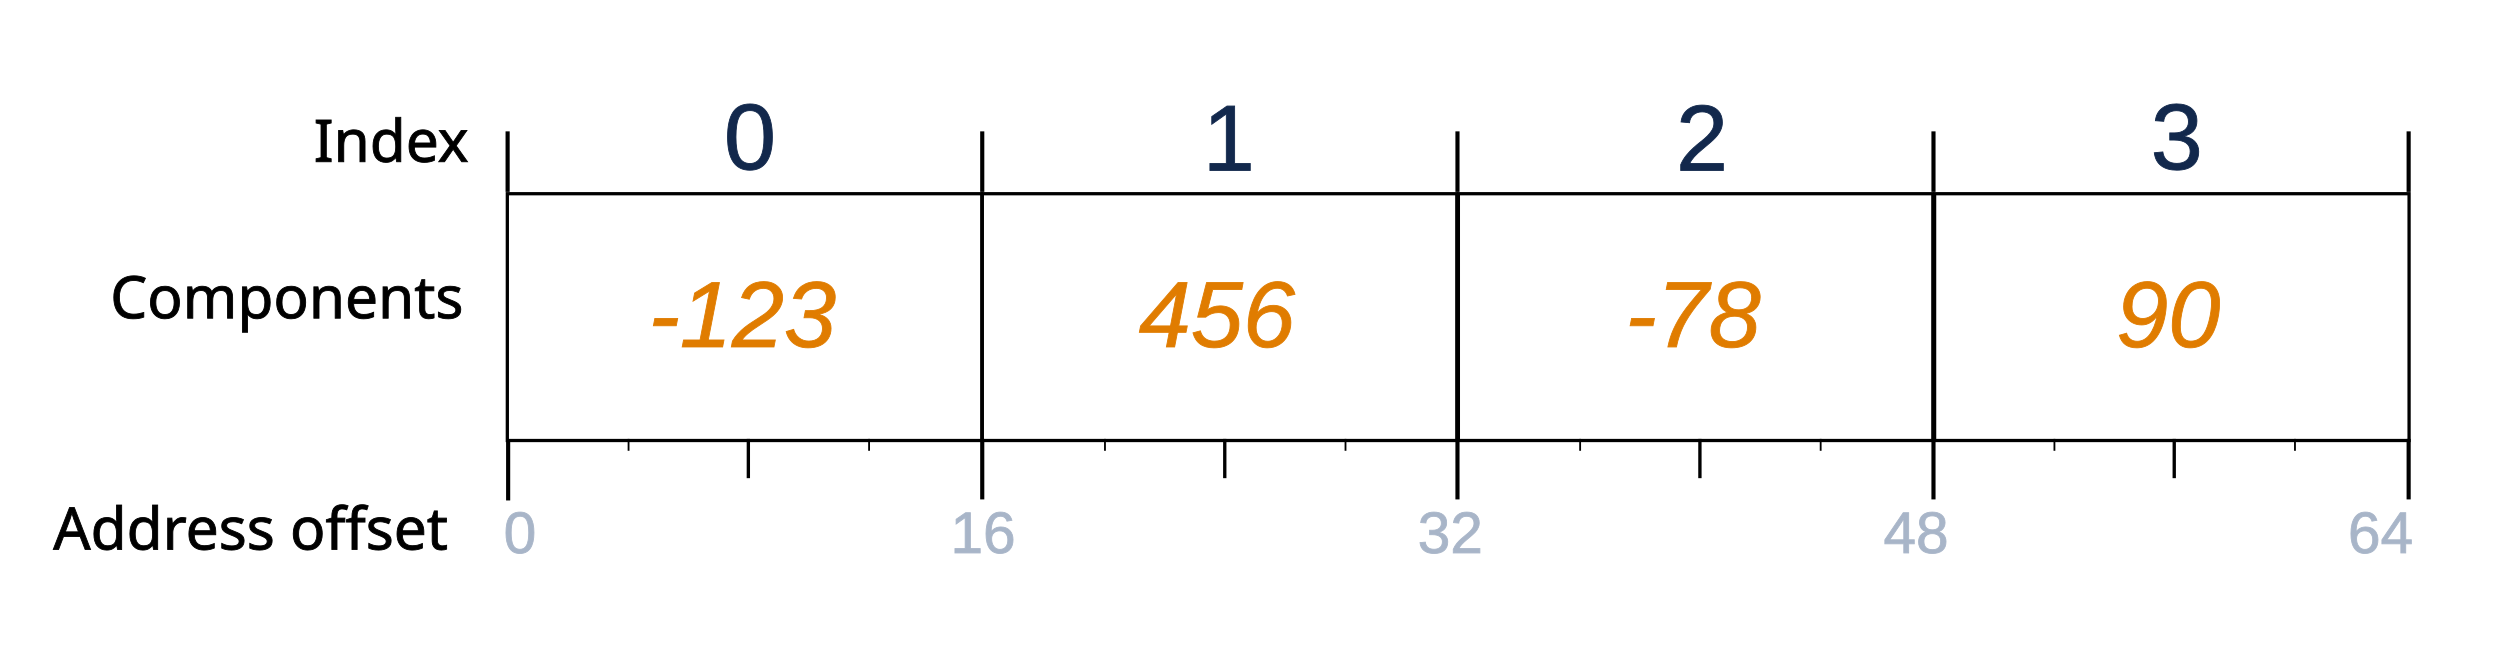
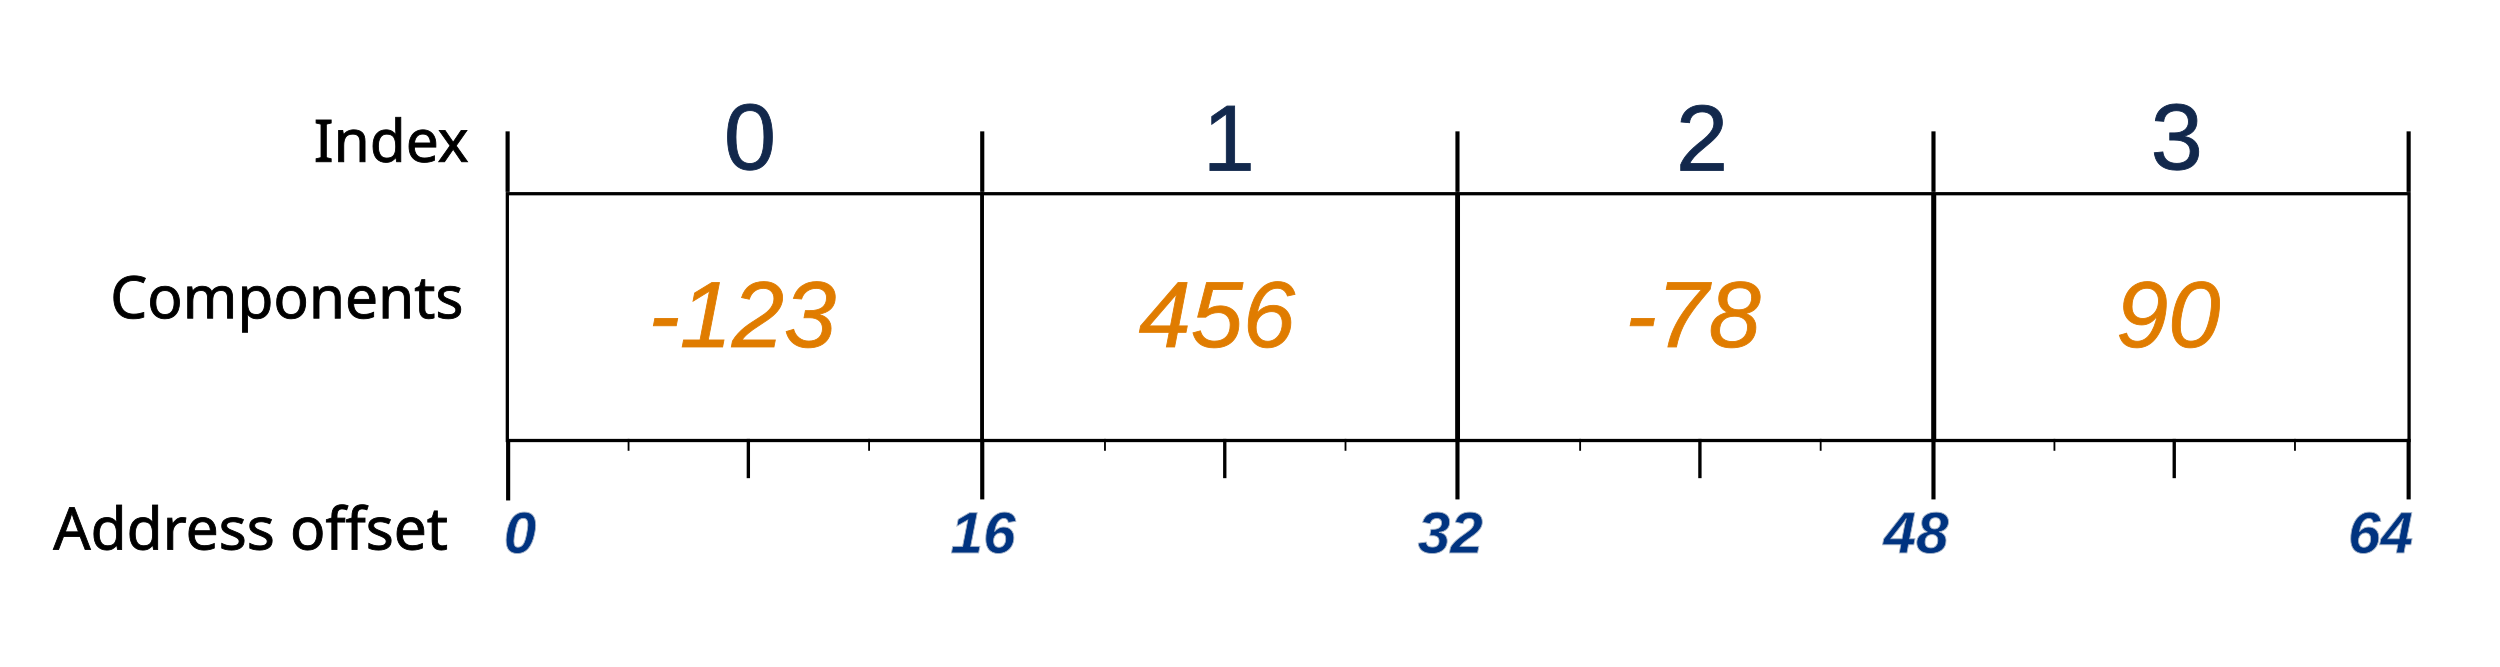
<svg xmlns="http://www.w3.org/2000/svg" width="150.622mm" height="40.156mm" viewBox="0 0 150.622 40.156" version="1.1" id="svg1">
  <defs id="defs1">
    <rect x="17.225" y="55.025" width="207.661" height="50.719" id="rect18" />
    <rect x="14.833" y="83.256" width="138.281" height="44.499" id="rect17" />
    <rect x="11.962" y="25.838" width="90.912" height="44.977" id="rect7" />
    <rect x="15.79" y="9.091" width="47.37" height="22.489" id="rect4" />
    <rect x="368.112" y="73.758" width="61.578" height="24.36" id="rect16" />
    <rect x="253.077" y="71.051" width="76.464" height="29.097" id="rect15" />
    <rect x="148.192" y="66.991" width="79.171" height="39.924" id="rect14" />
    <rect x="200.296" y="12.18" width="38.571" height="29.097" id="rect13" />
    <rect x="529.838" y="182.703" width="20.3" height="16.24" id="rect12" />
    <rect x="453.373" y="169.169" width="26.39" height="33.157" id="rect11" />
    <rect x="308.564" y="195.559" width="25.714" height="23.684" id="rect10" />
    <rect x="224.657" y="189.469" width="29.097" height="16.917" id="rect9" />
    <rect x="126.538" y="180.673" width="54.811" height="60.224" id="rect8" />
    <rect x="31.804" y="83.57" width="208.755" height="132.629" id="rect5" />
    <rect x="200.296" y="12.18" width="38.571" height="29.097" id="rect13-4" />
    <rect x="200.296" y="12.18" width="38.571" height="29.097" id="rect13-9" />
    <rect x="200.296" y="12.18" width="38.571" height="29.097" id="rect13-2" />
    <rect x="148.192" y="66.991" width="79.171" height="39.924" id="rect14-5" />
    <rect x="148.192" y="66.991" width="79.171" height="39.924" id="rect14-1" />
    <rect x="148.192" y="66.991" width="79.171" height="39.924" id="rect14-8" />
  </defs>
  <g id="layer1" transform="translate(-4.808006,-3.91282)">
    <rect style="fill:none;stroke:#000000;stroke-width:0.197;stroke-dasharray:none" id="rect3" width="28.586" height="14.869" x="35.374" y="15.584" />
    <rect style="fill:none;stroke:#000000;stroke-width:0.197;stroke-dasharray:none" id="rect3-1" width="28.586" height="14.869" x="63.992" y="15.584" />
    <rect style="fill:none;stroke:#000000;stroke-width:0.197;stroke-dasharray:none" id="rect3-4" width="28.586" height="14.869" x="92.673" y="15.584" />
    <rect style="fill:none;stroke:#000000;stroke-width:0.197;stroke-dasharray:none" id="rect3-8" width="28.586" height="14.869" x="121.366" y="15.584" />
    <path style="fill:#000000;stroke:#000000;stroke-width:0.249" d="m 63.987,30.355 v 3.647" id="path1-41-0" />
    <path style="fill:#000000;stroke:#000000;stroke-width:0.11" d="m 71.381,30.355 v 0.717" id="path1-4-4-67" />
    <path style="fill:#000000;stroke:#000000;stroke-width:0.201" d="m 78.599,30.355 v 2.367" id="path1-7-4-7" />
    <path style="fill:#000000;stroke:#000000;stroke-width:0.11" d="m 85.873,30.355 v 0.717" id="path1-1-2-14" />
    <path style="fill:#000000;stroke:#000000;stroke-width:0.249" d="m 92.619,30.355 v 3.647" id="path1-1-7-2-7" />
    <path style="fill:#000000;stroke:#000000;stroke-width:0.249" d="m 35.423,30.418 v 3.647" id="path1-41-2-1" />
    <path style="fill:#000000;stroke:#000000;stroke-width:0.11" d="m 42.678,30.355 v 0.717" id="path1-4-4-6-9" />
    <path style="fill:#000000;stroke:#000000;stroke-width:0.201" d="m 49.895,30.355 v 2.367" id="path1-7-4-8-2" />
    <path style="fill:#000000;stroke:#000000;stroke-width:0.11" d="m 57.169,30.355 v 0.717" id="path1-1-2-3-8" />
    <path style="fill:#000000;stroke:#000000;stroke-width:0.249" d="m 121.298,30.355 v 3.647" id="path1-41-8-8" />
    <path style="fill:#000000;stroke:#000000;stroke-width:0.11" d="m 128.585,30.355 v 0.717" id="path1-4-4-8-6" />
    <path style="fill:#000000;stroke:#000000;stroke-width:0.201" d="m 135.803,30.355 v 2.367" id="path1-7-4-2-9" />
    <path style="fill:#000000;stroke:#000000;stroke-width:0.11" d="m 143.077,30.355 v 0.717" id="path1-1-2-1-7" />
    <path style="fill:#000000;stroke:#000000;stroke-width:0.249" d="m 149.926,30.355 v 3.647" id="path1-1-7-2-4-4" />
    <path style="fill:#000000;stroke:#000000;stroke-width:0.11" d="m 100.009,30.355 v 0.717" id="path1-4-4-2-4" />
    <path style="fill:#000000;stroke:#000000;stroke-width:0.201" d="m 107.226,30.355 v 2.367" id="path1-7-4-26-2" />
    <path style="fill:#000000;stroke:#000000;stroke-width:0.11" d="m 114.501,30.355 v 0.717" id="path1-1-2-7-7" />
-     <text xml:space="preserve" transform="matrix(0.2645833,0,0,0.2645833,-10.86488,-13.75298)" id="text8" style="font-style:normal;font-variant:normal;font-weight:normal;font-stretch:normal;font-size:13.333px;font-family:Arial;-inkscape-font-specification:Arial;text-align:end;white-space:pre;shape-inside:url(#rect8);display:inline;fill:#a8b5c8;stroke:#a8b5c8;stroke-width:0.197;stroke-dasharray:none">
-       <tspan x="173.934" y="192.682" id="tspan1">0</tspan>
+     <text xml:space="preserve" transform="matrix(0.2645833,0,0,0.2645833,-10.86488,-13.75298)" id="text8" style="font-style:italic;font-variant:normal;font-weight:bold;font-stretch:normal;font-size:13.333px;font-family:Arial;-inkscape-font-specification:'Arial, Bold Italic';text-align:end;white-space:pre;shape-inside:url(#rect8);display:inline;fill:#003380;stroke:#a8b5c8;stroke-width:0.197;stroke-dasharray:none;font-variant-ligatures:normal;font-variant-caps:normal;font-variant-numeric:normal;font-variant-east-asian:normal">
+       <tspan x="173.934" y="192.682" id="tspan17">0</tspan>
    </text>
-     <text xml:space="preserve" transform="matrix(0.2645833,0,0,0.2645833,-1.140905,-16.08049)" id="text9" style="font-style:normal;font-variant:normal;font-weight:normal;font-stretch:normal;font-size:13.333px;font-family:Arial;-inkscape-font-specification:Arial;text-align:end;white-space:pre;shape-inside:url(#rect9);display:inline;fill:#a8b5c8;stroke:#a8b5c8;stroke-width:0.197;stroke-dasharray:none">
-       <tspan x="238.923" y="201.479" id="tspan2">16</tspan>
+     <text xml:space="preserve" transform="matrix(0.2645833,0,0,0.2645833,-1.140905,-16.08049)" id="text9" style="font-style:italic;font-variant:normal;font-weight:bold;font-stretch:normal;font-size:13.333px;font-family:Arial;-inkscape-font-specification:'Arial, Bold Italic';text-align:end;white-space:pre;shape-inside:url(#rect9);display:inline;fill:#003380;stroke:#a8b5c8;stroke-width:0.197;stroke-dasharray:none;font-variant-ligatures:normal;font-variant-caps:normal;font-variant-numeric:normal;font-variant-east-asian:normal">
+       <tspan x="238.923" y="201.479" id="tspan18">16</tspan>
    </text>
-     <text xml:space="preserve" transform="matrix(0.2645833,0,0,0.2645833,5.706249,-17.69176)" id="text10" style="font-style:normal;font-variant:normal;font-weight:normal;font-stretch:normal;font-size:13.333px;font-family:Arial;-inkscape-font-specification:Arial;text-align:end;white-space:pre;shape-inside:url(#rect10);display:inline;fill:#a8b5c8;stroke:#a8b5c8;stroke-width:0.197;stroke-dasharray:none">
-       <tspan x="319.447" y="207.569" id="tspan3">32</tspan>
+     <text xml:space="preserve" transform="matrix(0.2645833,0,0,0.2645833,5.706249,-17.69176)" id="text10" style="font-style:italic;font-variant:normal;font-weight:bold;font-stretch:normal;font-size:13.333px;font-family:Arial;-inkscape-font-specification:'Arial, Bold Italic';text-align:end;white-space:pre;shape-inside:url(#rect10);display:inline;fill:#003380;stroke:#a8b5c8;stroke-width:0.197;stroke-dasharray:none;font-variant-ligatures:normal;font-variant-caps:normal;font-variant-numeric:normal;font-variant-east-asian:normal">
+       <tspan x="319.447" y="207.569" id="tspan19">32</tspan>
    </text>
-     <text xml:space="preserve" transform="matrix(0.2645833,0,0,0.2645833,-4.728573,-10.70976)" id="text11" style="font-style:normal;font-variant:normal;font-weight:normal;font-stretch:normal;font-size:13.333px;font-family:Arial;-inkscape-font-specification:Arial;text-align:end;white-space:pre;shape-inside:url(#rect11);display:inline;fill:#a8b5c8;stroke:#a8b5c8;stroke-width:0.197;stroke-dasharray:none">
-       <tspan x="464.933" y="181.18" id="tspan4">48</tspan>
+     <text xml:space="preserve" transform="matrix(0.2645833,0,0,0.2645833,-4.728573,-10.70976)" id="text11" style="font-style:italic;font-variant:normal;font-weight:bold;font-stretch:normal;font-size:13.333px;font-family:Arial;-inkscape-font-specification:'Arial, Bold Italic';text-align:end;white-space:pre;shape-inside:url(#rect11);display:inline;fill:#003380;stroke:#a8b5c8;stroke-width:0.197;stroke-dasharray:none;font-variant-ligatures:normal;font-variant-caps:normal;font-variant-numeric:normal;font-variant-east-asian:normal">
+       <tspan x="464.933" y="181.18" id="tspan20">48</tspan>
    </text>
-     <text xml:space="preserve" transform="matrix(0.2645833,0,0,0.2645833,4.637463,-14.29042)" id="text12" style="font-style:normal;font-variant:normal;font-weight:normal;font-stretch:normal;font-size:13.333px;font-family:Arial;-inkscape-font-specification:Arial;text-align:end;white-space:pre;shape-inside:url(#rect12);display:inline;fill:#a8b5c8;stroke:#a8b5c8;stroke-width:0.197;stroke-dasharray:none">
-       <tspan x="535.308" y="194.713" id="tspan5">64</tspan>
+     <text xml:space="preserve" transform="matrix(0.2645833,0,0,0.2645833,4.637463,-14.29042)" id="text12" style="font-style:italic;font-variant:normal;font-weight:bold;font-stretch:normal;font-size:13.333px;font-family:Arial;-inkscape-font-specification:'Arial, Bold Italic';text-align:end;white-space:pre;shape-inside:url(#rect12);display:inline;fill:#003380;stroke:#a8b5c8;stroke-width:0.197;stroke-dasharray:none;font-variant-ligatures:normal;font-variant-caps:normal;font-variant-numeric:normal;font-variant-east-asian:normal">
+       <tspan x="535.308" y="194.713" id="tspan21">64</tspan>
    </text>
    <path style="fill:#000000;stroke:#000000;stroke-width:0.249" d="M 63.987,15.474 V 11.827" id="path1-41" />
    <path style="fill:#000000;stroke:#000000;stroke-width:0.249" d="M 92.619,15.474 V 11.827" id="path1-1-7-2" />
    <path style="fill:#000000;stroke:#000000;stroke-width:0.249" d="M 35.391,15.474 V 11.827" id="path1-41-2" />
    <path style="fill:#000000;stroke:#000000;stroke-width:0.249" d="M 121.298,15.474 V 11.827" id="path1-41-8" />
    <path style="fill:#000000;stroke:#000000;stroke-width:0.249" d="M 149.926,15.474 V 11.827" id="path1-1-7-2-4" />
    <text xml:space="preserve" transform="matrix(0.2645833,0,0,0.2645833,-11.63742,5.808727)" id="text13" style="font-style:normal;font-variant:normal;font-weight:normal;font-stretch:normal;font-size:21.333px;font-family:Arial;-inkscape-font-specification:Arial;text-align:end;white-space:pre;shape-inside:url(#rect13);display:inline;fill:#12284c;stroke:#12284c;stroke-width:0.197;stroke-dasharray:none">
-       <tspan x="227.003" y="31.396" id="tspan6">0</tspan>
+       <tspan x="227.003" y="31.396" id="tspan22">0</tspan>
    </text>
    <text xml:space="preserve" transform="matrix(0.2645833,0,0,0.2645833,17.21262,5.877629)" id="text13-1" style="font-style:normal;font-variant:normal;font-weight:normal;font-stretch:normal;font-size:21.333px;font-family:Arial;-inkscape-font-specification:Arial;text-align:end;white-space:pre;shape-inside:url(#rect13-4);display:inline;fill:#12284c;stroke:#12284c;stroke-width:0.197;stroke-dasharray:none">
-       <tspan x="227.003" y="31.396" id="tspan7">1</tspan>
+       <tspan x="227.003" y="31.396" id="tspan23">1</tspan>
    </text>
    <text xml:space="preserve" transform="matrix(0.2645833,0,0,0.2645833,45.72251,5.877629)" id="text13-8" style="font-style:normal;font-variant:normal;font-weight:normal;font-stretch:normal;font-size:21.333px;font-family:Arial;-inkscape-font-specification:Arial;text-align:end;white-space:pre;shape-inside:url(#rect13-9);display:inline;fill:#12284c;stroke:#12284c;stroke-width:0.197;stroke-dasharray:none">
-       <tspan x="227.003" y="31.396" id="tspan8">2</tspan>
+       <tspan x="227.003" y="31.396" id="tspan24">2</tspan>
    </text>
    <text xml:space="preserve" transform="matrix(0.2645833,0,0,0.2645833,74.32566,5.805971)" id="text13-2" style="font-style:normal;font-variant:normal;font-weight:normal;font-stretch:normal;font-size:21.333px;font-family:Arial;-inkscape-font-specification:Arial;text-align:end;white-space:pre;shape-inside:url(#rect13-2);display:inline;fill:#12284c;stroke:#12284c;stroke-width:0.197;stroke-dasharray:none">
-       <tspan x="227.003" y="31.396" id="tspan9">3</tspan>
+       <tspan x="227.003" y="31.396" id="tspan25">3</tspan>
    </text>
    <text xml:space="preserve" transform="matrix(0.2645833,0,0,0.2645833,-4.974695,1.995161)" id="text14" style="font-style:italic;font-variant:normal;font-weight:normal;font-stretch:normal;font-size:21.333px;font-family:Arial;-inkscape-font-specification:'Arial Italic';text-align:end;white-space:pre;shape-inside:url(#rect14);display:inline;fill:#e07c00;stroke:#e07c00;stroke-width:0.197;stroke-dasharray:none">
-       <tspan x="184.665" y="86.258" id="tspan10">-123</tspan>
+       <tspan x="184.665" y="86.258" id="tspan26">-123</tspan>
    </text>
    <text xml:space="preserve" transform="matrix(0.2645833,0,0,0.2645833,22.67618,1.995161)" id="text14-2" style="font-style:italic;font-variant:normal;font-weight:normal;font-stretch:normal;font-size:21.333px;font-family:Arial;-inkscape-font-specification:'Arial Italic';text-align:end;white-space:pre;shape-inside:url(#rect14-5);display:inline;fill:#e07c00;stroke:#e07c00;stroke-width:0.197;stroke-dasharray:none">
-       <tspan x="191.77" y="86.258" id="tspan11">456</tspan>
+       <tspan x="191.77" y="86.258" id="tspan27">456</tspan>
    </text>
    <text xml:space="preserve" transform="matrix(0.2645833,0,0,0.2645833,50.73393,1.993783)" id="text14-0" style="font-style:italic;font-variant:normal;font-weight:normal;font-stretch:normal;font-size:21.333px;font-family:Arial;-inkscape-font-specification:'Arial Italic';text-align:end;white-space:pre;shape-inside:url(#rect14-1);display:inline;fill:#e07c00;stroke:#e07c00;stroke-width:0.197;stroke-dasharray:none">
-       <tspan x="196.53" y="86.258" id="tspan12">-78</tspan>
+       <tspan x="196.53" y="86.258" id="tspan28">-78</tspan>
    </text>
    <text xml:space="preserve" transform="matrix(0.2645833,0,0,0.2645833,78.42543,1.995161)" id="text14-02" style="font-style:italic;font-variant:normal;font-weight:normal;font-stretch:normal;font-size:21.333px;font-family:Arial;-inkscape-font-specification:'Arial Italic';text-align:end;white-space:pre;shape-inside:url(#rect14-8);display:inline;fill:#e07c00;stroke:#e07c00;stroke-width:0.197;stroke-dasharray:none">
-       <tspan x="203.634" y="86.258" id="tspan13">90</tspan>
+       <tspan x="203.634" y="86.258" id="tspan29">90</tspan>
    </text>
    <text xml:space="preserve" transform="matrix(0.2645833,0,0,0.2645833,5.820794,3.644437)" id="text7" style="font-style:normal;font-variant:normal;font-weight:normal;font-stretch:normal;font-size:13.333px;font-family:'Arial Rounded MT Bold';-inkscape-font-specification:'Arial Rounded MT Bold, ';text-align:end;white-space:pre;shape-inside:url(#rect7);display:inline;fill:#000000;stroke:#000000;stroke-width:0.197;stroke-dasharray:none;stroke-opacity:1">
-       <tspan x="67.619" y="37.853" id="tspan14">Index</tspan>
+       <tspan x="67.619" y="37.853" id="tspan30">Index</tspan>
    </text>
    <text xml:space="preserve" transform="matrix(0.2645833,0,0,0.2645833,-7.344294,-2.123701)" id="text15" style="font-style:normal;font-variant:normal;font-weight:normal;font-stretch:normal;font-size:13.333px;font-family:'Arial Rounded MT Bold';-inkscape-font-specification:'Arial Rounded MT Bold, ';text-align:end;white-space:pre;shape-inside:url(#rect17);display:inline;fill:#000000;stroke:#000000;stroke-width:0.197;stroke-dasharray:none;stroke-opacity:1">
-       <tspan x="71.032" y="95.271" id="tspan15">Components</tspan>
+       <tspan x="71.032" y="95.271" id="tspan31">Components</tspan>
    </text>
    <text xml:space="preserve" transform="matrix(0.2645833,0,0,0.2645833,-26.41031,19.2797)" id="text18" style="font-style:normal;font-variant:normal;font-weight:normal;font-stretch:normal;font-size:13.333px;font-family:'Arial Rounded MT Bold';-inkscape-font-specification:'Arial Rounded MT Bold, ';text-align:end;white-space:pre;shape-inside:url(#rect18);display:inline;fill:#000000;stroke:#000000;stroke-width:0.197;stroke-dasharray:none;stroke-opacity:1">
-       <tspan x="130.115" y="67.041" id="tspan16">Address offset</tspan>
+       <tspan x="130.115" y="67.041" id="tspan32">Address offset</tspan>
    </text>
  </g>
</svg>
